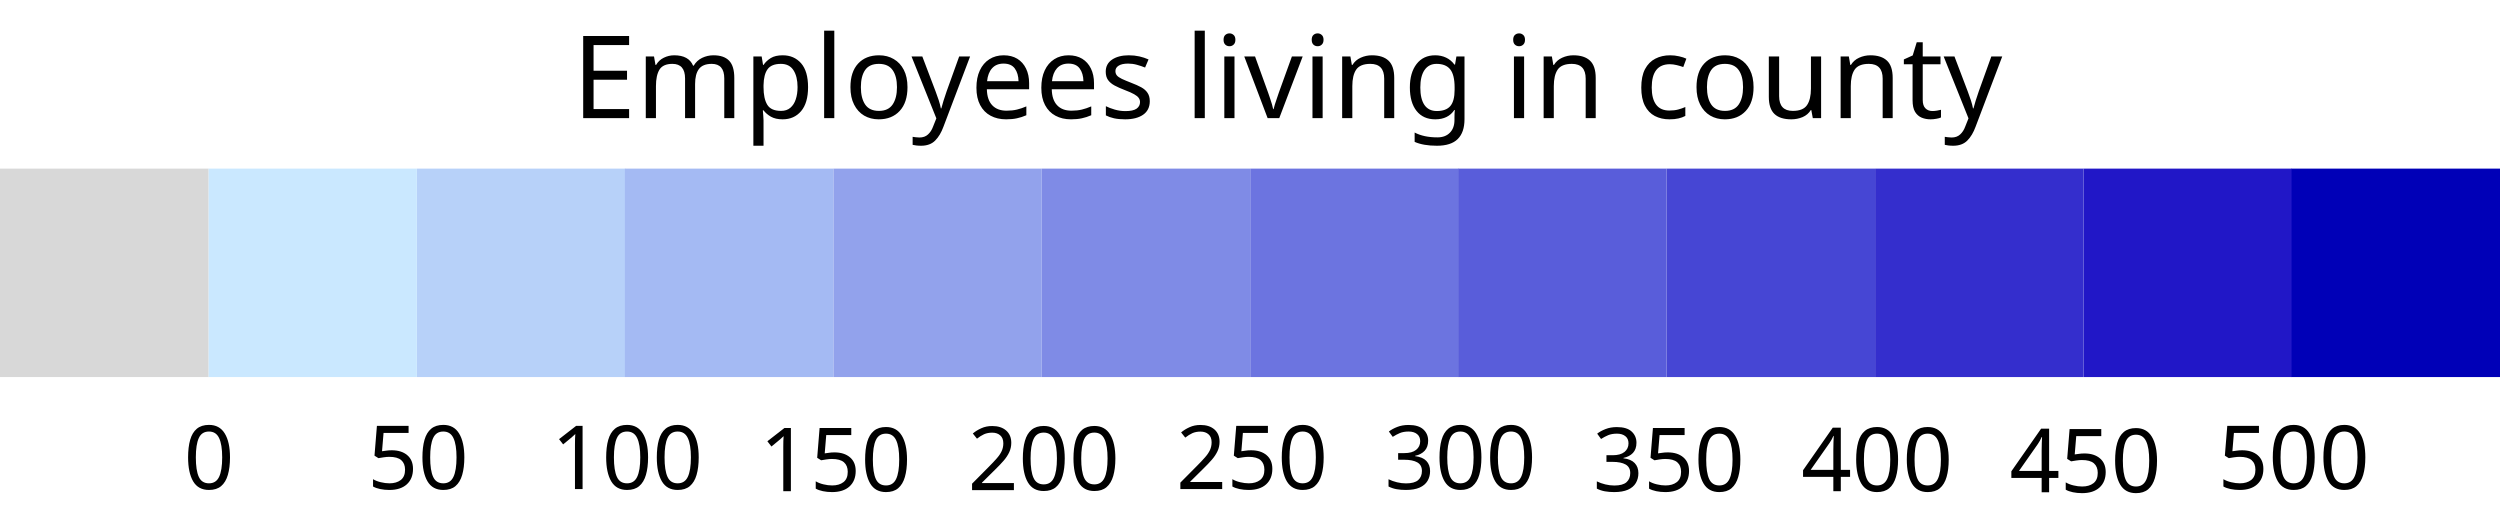
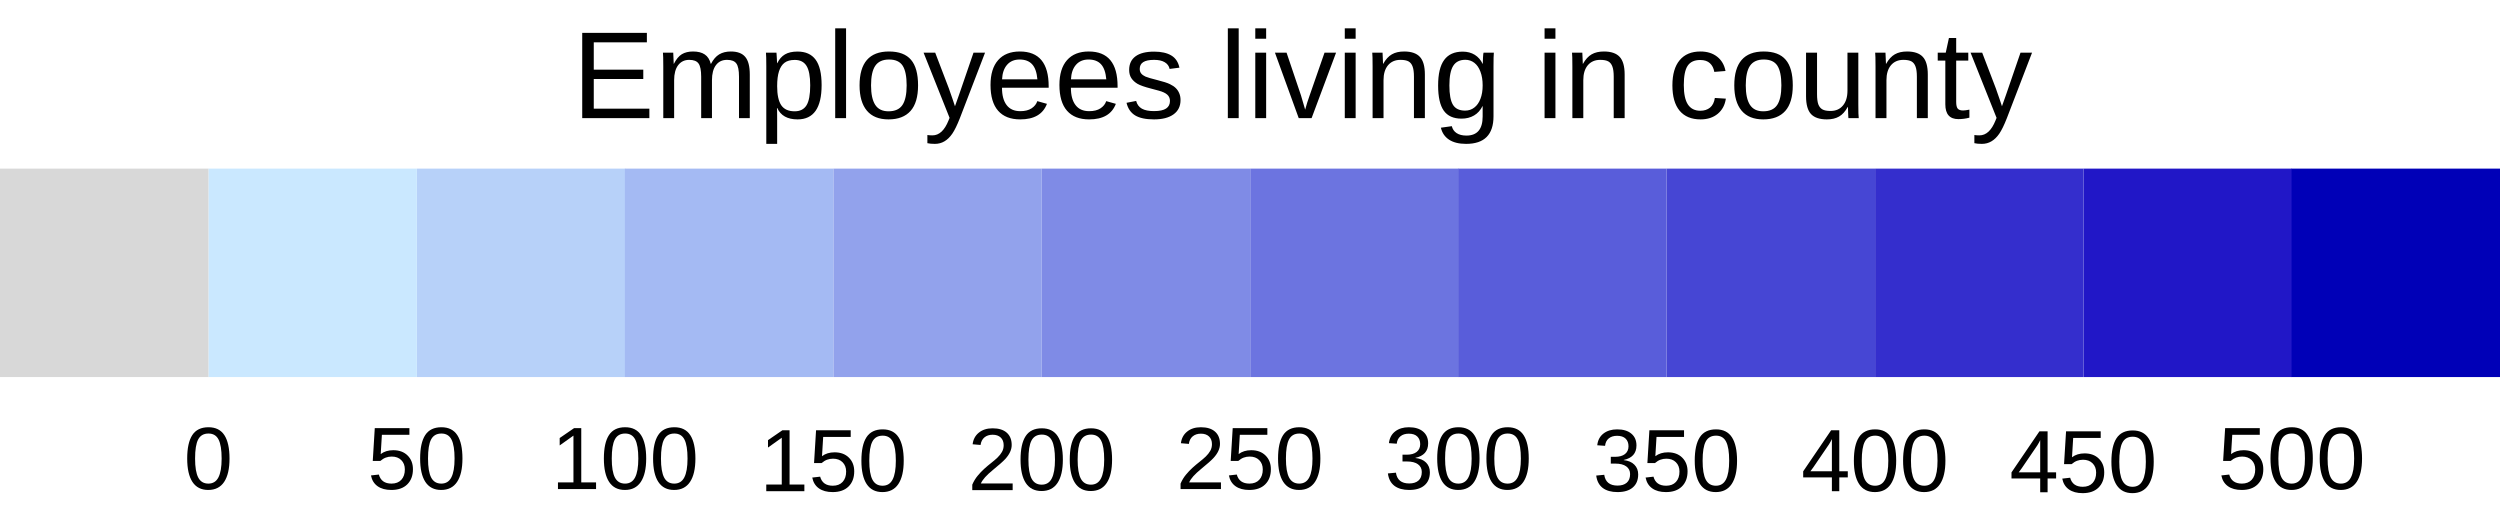
<svg xmlns="http://www.w3.org/2000/svg" version="1.1" id="Layer_1" x="0px" y="0px" viewBox="0 0 564.9 118" style="enable-background:new 0 0 564.9 118;" xml:space="preserve">
  <style type="text/css">
	.st0{fill:#6C74E0;}
	.st1{fill:#7F8BE6;}
	.st2{fill:#92A2EC;}
	.st3{fill:#B7D1F9;}
	.st4{fill:#2117C7;}
	.st5{fill:#342ECD;}
	.st6{fill:#4646D4;}
	.st7{fill:#595DDA;}
	.st8{fill:#0000B7;}
	.st9{fill:#CAE8FF;}
	.st10{fill:#A4BAF3;}
	.st11{fill:#D8D8D8;}
- 	.st12{font-family:'ArialMT';}
+ 	.st12{font-family:'Arial';}
	.st13{font-size:20px;}
- 	.st14{font-size:26px;}
+ 	.st14{font-size:28px;}
</style>
  <rect x="282.5" y="38.1" class="st0" width="47.1" height="47.1" />
  <rect x="235.4" y="38.1" class="st1" width="47.1" height="47.1" />
  <rect x="188.3" y="38.1" class="st2" width="47.1" height="47.1" />
  <rect x="94.2" y="38.1" class="st3" width="47.1" height="47.1" />
  <rect x="470.8" y="38.1" class="st4" width="47.1" height="47.1" />
  <rect x="423.7" y="38.1" class="st5" width="47.1" height="47.1" />
  <rect x="376.6" y="38.1" class="st6" width="47.1" height="47.1" />
  <rect x="329.5" y="38.1" class="st7" width="47.1" height="47.1" />
  <rect x="517.8" y="38.1" class="st8" width="47.1" height="47.1" />
  <rect x="47.1" y="38.1" class="st9" width="47.1" height="47.1" />
  <rect x="141.2" y="38.1" class="st10" width="47.1" height="47.1" />
  <rect y="38.1" class="st11" width="47.1" height="47.1" />
  <text transform="matrix(1 0 0 1 359.9152 110.9885)" class="st12 st13">350</text>
  <text transform="matrix(1 0 0 1 218.6953 110.7485)" class="st12 st13">200</text>
  <text transform="matrix(1 0 0 1 312.8453 110.5086)" class="st12 st13">300</text>
  <text transform="matrix(1 0 0 1 171.6152 110.9885)" class="st12 st13">150</text>
  <text transform="matrix(1 0 0 1 406.9952 110.9885)" class="st12 st13">400</text>
  <text transform="matrix(1 0 0 1 124.5452 110.5086)" class="st12 st13">100</text>
  <text transform="matrix(1 0 0 1 83.0267 110.5086)" class="st12 st13">50</text>
  <text transform="matrix(1 0 0 1 41.5183 110.5086)" class="st12 st13">0</text>
  <text transform="matrix(1 0 0 1 454.0652 111.2286)" class="st12 st13">450</text>
  <text transform="matrix(1 0 0 1 501.1353 110.5086)" class="st12 st13">500</text>
  <text transform="matrix(1 0 0 1 265.7603 110.5083)" class="st12 st13">250</text>
  <text transform="matrix(1 0 0 1 129.2619 26.6974)" class="st12 st14">Employees living in county</text>
</svg>
